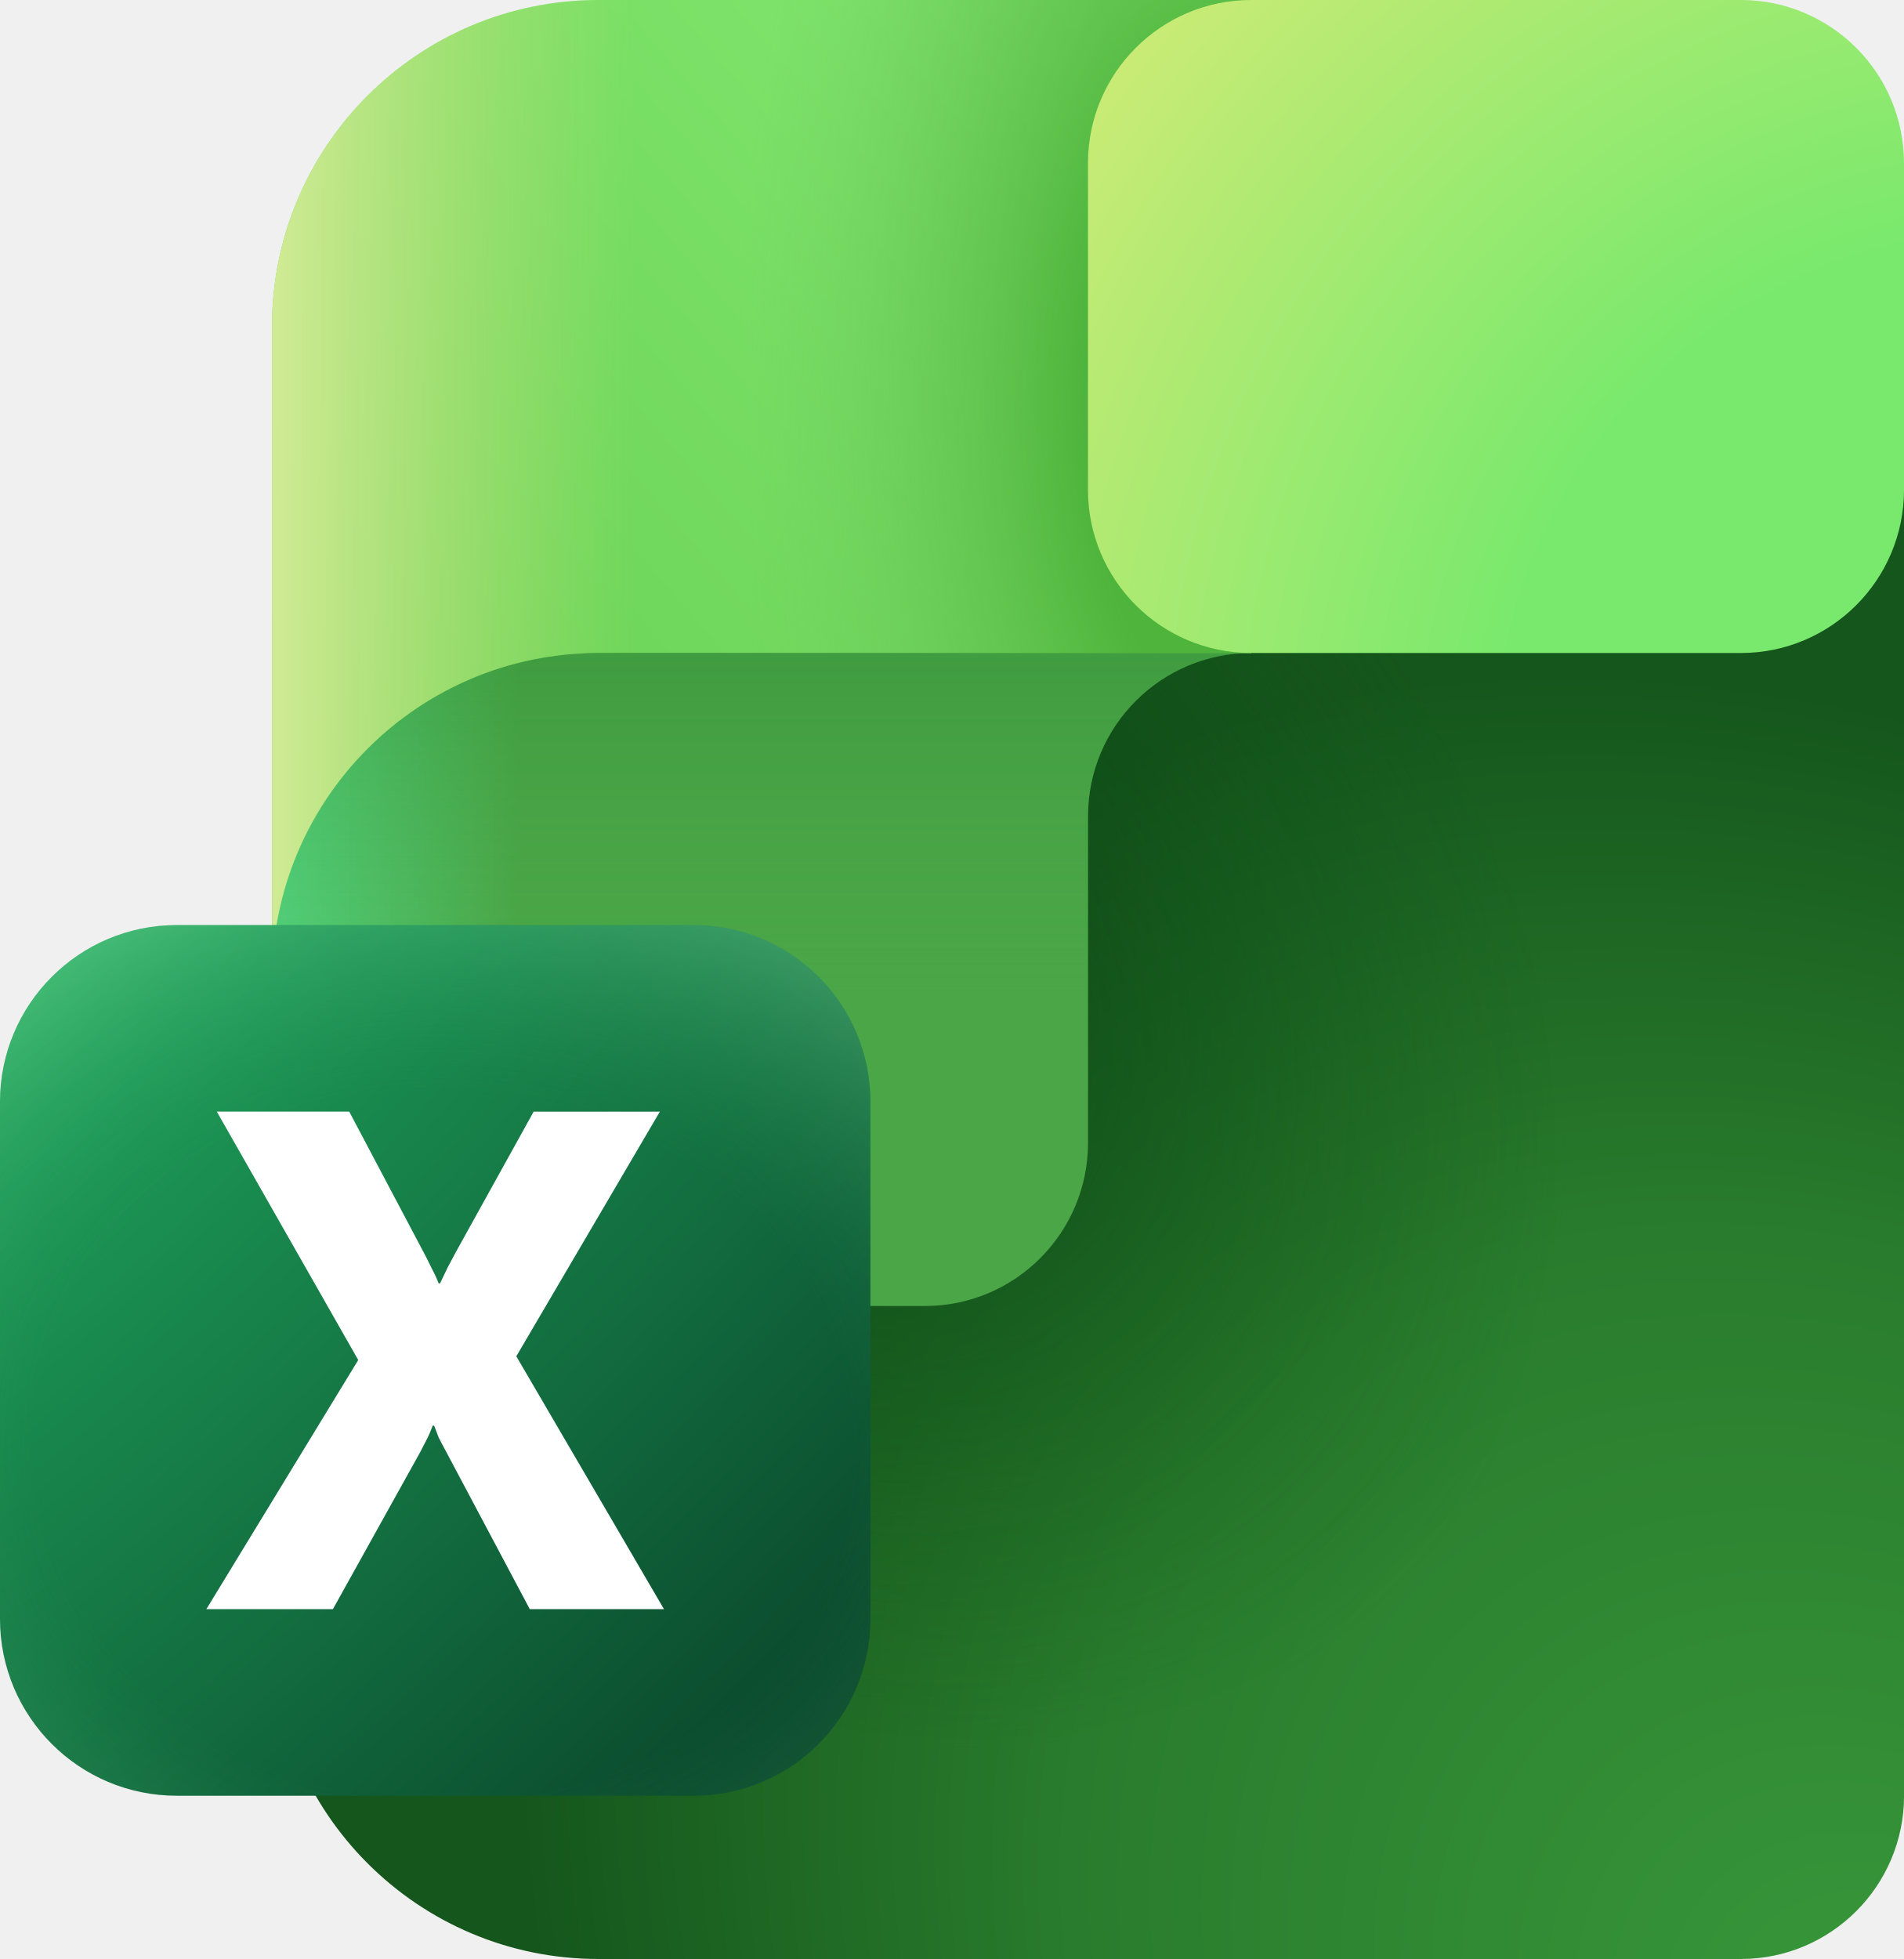
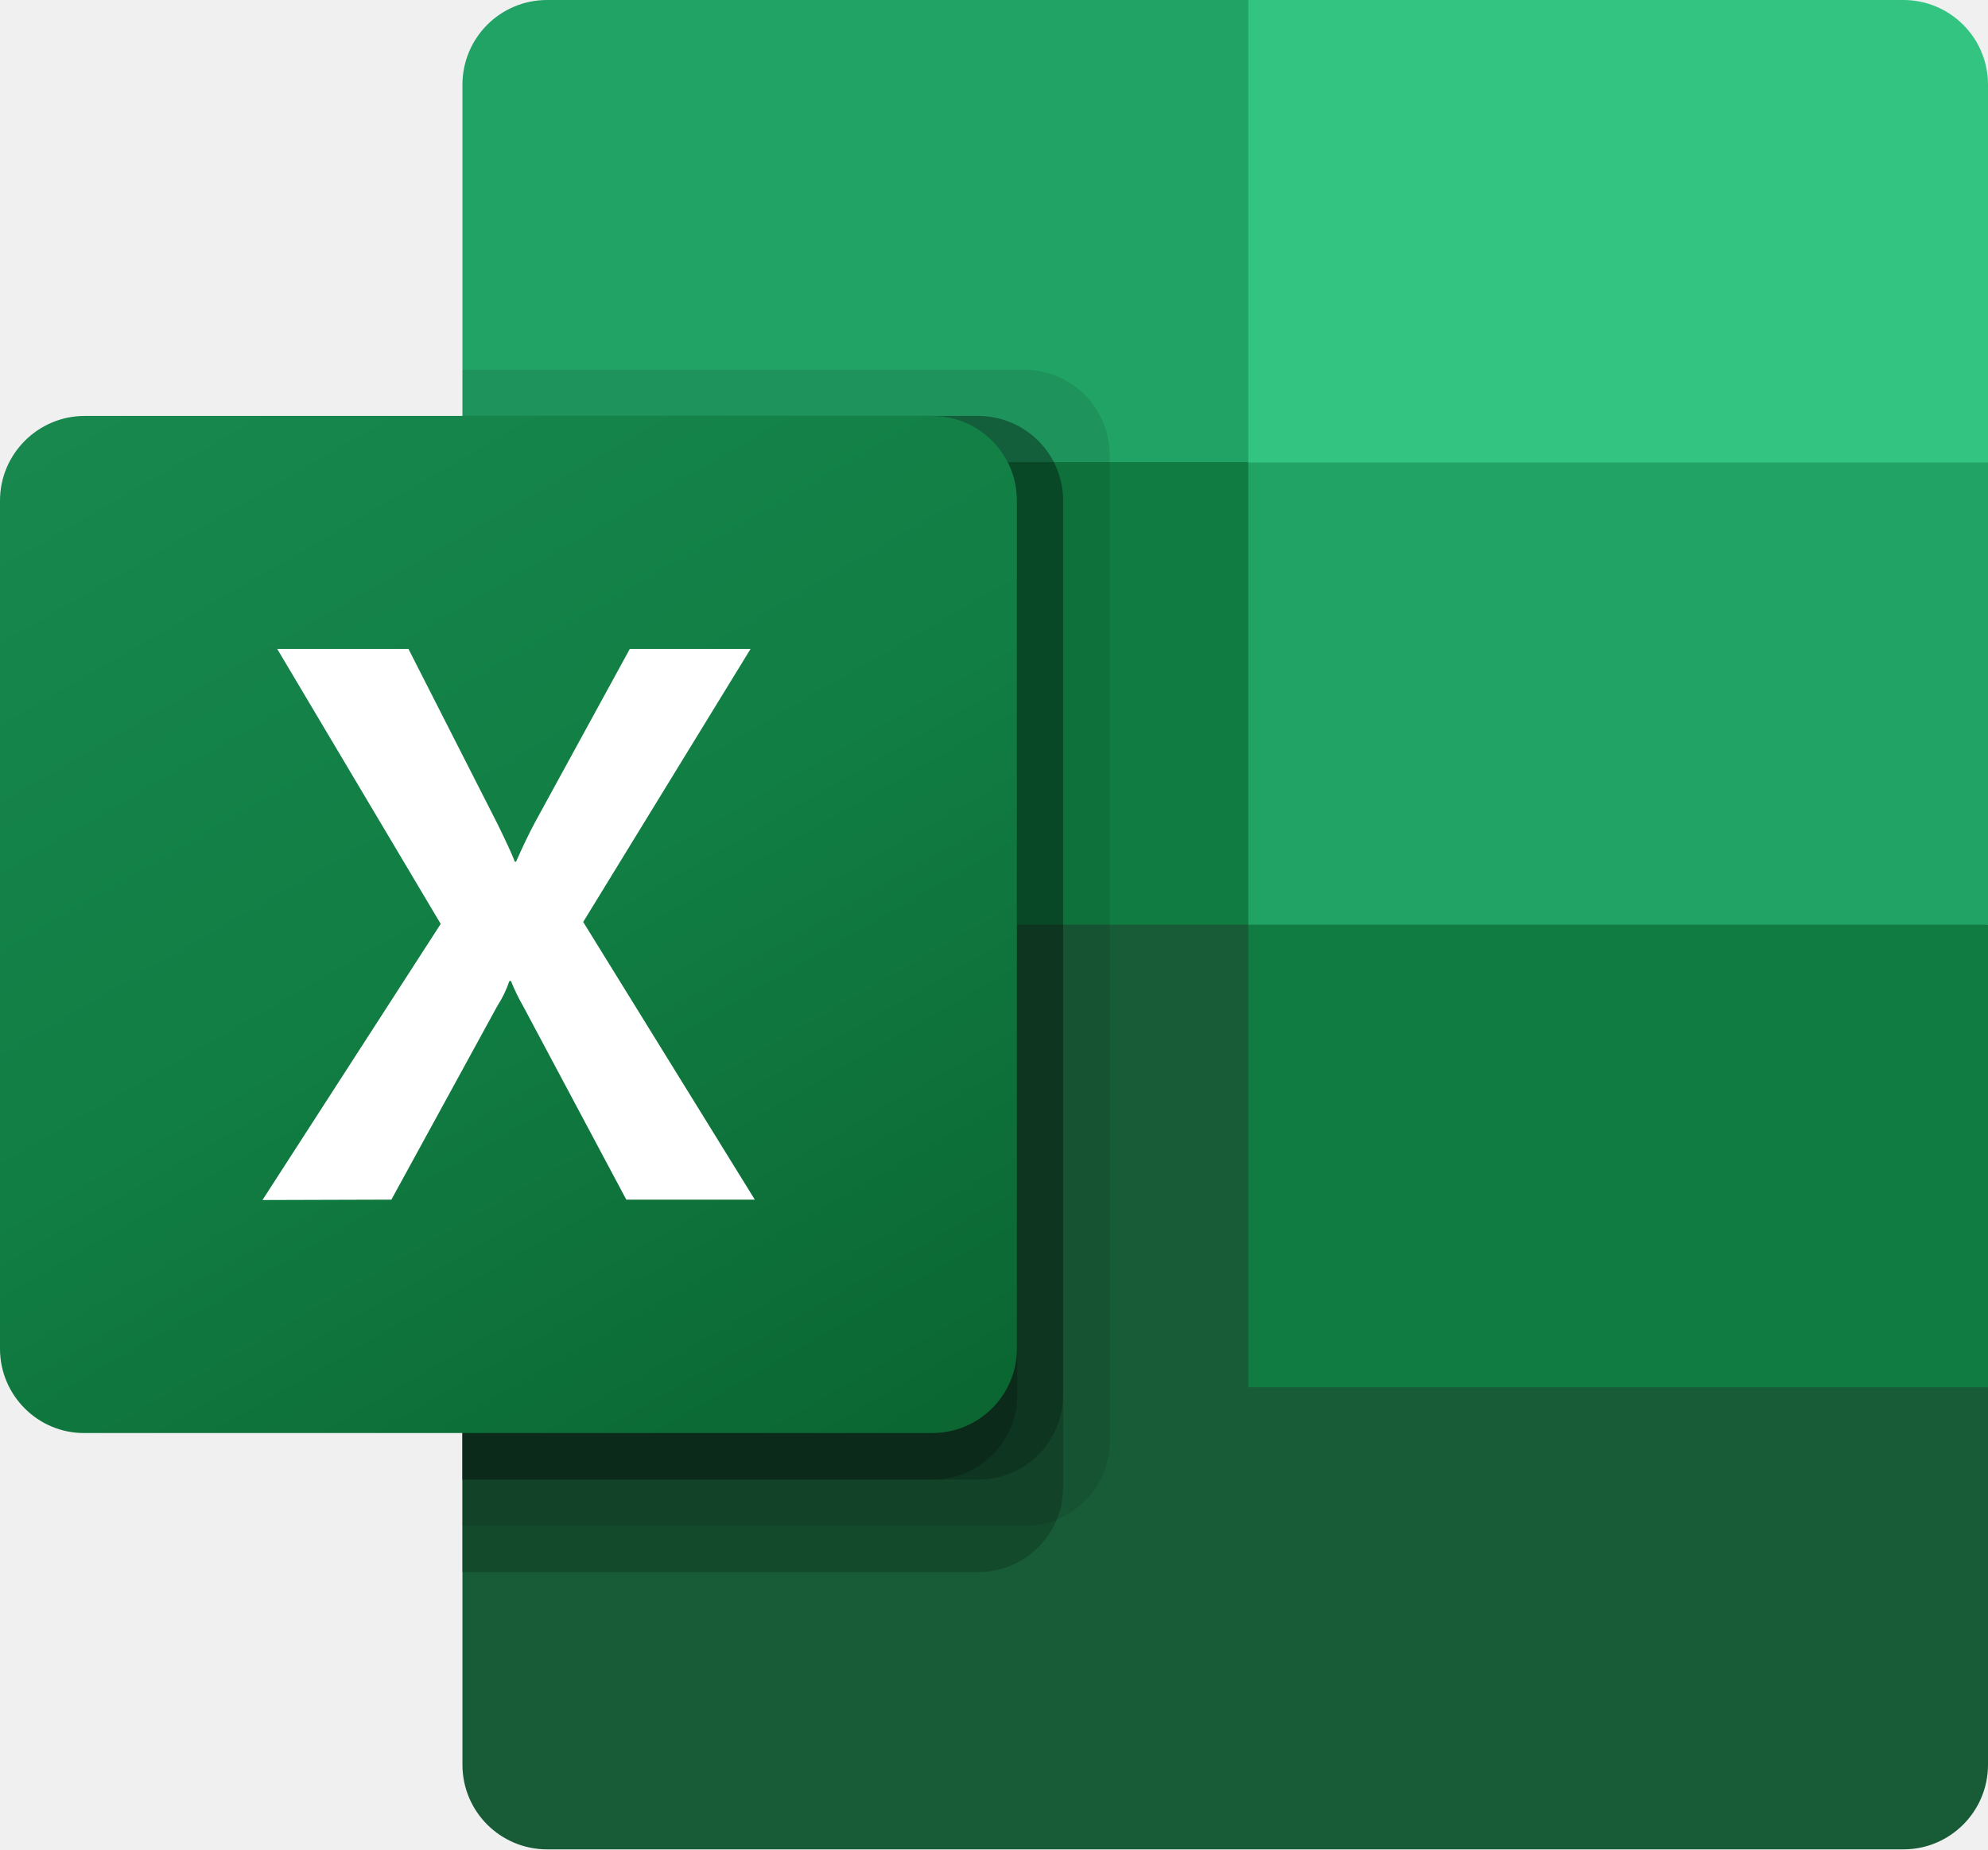
- <svg xmlns="http://www.w3.org/2000/svg" data-name="Слой 1" viewBox="0 0 486 500">
-   <defs>
-     <radialGradient id="a" cx="-746.66" cy="781.44" r="13.89" data-name="Безымянный градиент" fx="-746.66" fy="781.44" gradientTransform="matrix(-28.32596 -29.80763 -23.11916 21.97986 -2596.39 -38900.31)" gradientUnits="userSpaceOnUse">
-       <stop offset=".06" stop-color="#379539" />
-       <stop offset=".42" stop-color="#297c2d" />
-       <stop offset=".7" stop-color="#15561c" />
-     </radialGradient>
-     <radialGradient id="b" cx="-773.19" cy="771.25" r="13.89" data-name="Безымянный градиент 2" fx="-773.19" fy="771.25" gradientTransform="matrix(-11.97612 -11.58137 -8.95853 9.26806 -2155.12 -15858.88)" gradientUnits="userSpaceOnUse">
-       <stop offset="0" stop-color="#073b10" />
-       <stop offset=".99" stop-color="#084a13" stop-opacity="0" />
-     </radialGradient>
-     <radialGradient id="f" cx="-824.11" cy="810.99" r="13.89" data-name="Безымянный градиент 6" fx="-824.11" fy="810.99" gradientTransform="matrix(-9.02 0 0 19.09 -7120.4 -15378.69)" gradientUnits="userSpaceOnUse">
-       <stop offset=".29" stop-color="#4eb43b" />
-       <stop offset="1" stop-color="#72cc61" stop-opacity="0" />
-     </radialGradient>
-     <radialGradient id="h" cx="-769.14" cy="808.9" r="13.89" data-name="Безымянный градиент 8" fx="-769.14" fy="808.9" gradientTransform="matrix(-16.9077 -13.68182 13.64112 -16.86345 -23523.37 3309.71)" gradientUnits="userSpaceOnUse">
-       <stop offset=".44" stop-color="#79e96d" />
-       <stop offset="1" stop-color="#d0eb76" />
-     </radialGradient>
-     <radialGradient id="i" cx="-675.64" cy="793.28" r="13.89" data-name="Безымянный градиент 9" fx="-675.64" fy="793.28" gradientTransform="matrix(15.99196 15.99755 45.54153 -45.54797 -25315.85 47178.18)" gradientUnits="userSpaceOnUse">
-       <stop offset="0" stop-color="#20a85e" />
-       <stop offset=".94" stop-color="#09442a" />
-     </radialGradient>
-     <radialGradient id="j" cx="-657.62" cy="853.99" r="13.89" data-name="Безымянный градиент 10" fx="-657.62" fy="853.99" gradientTransform="matrix(0 11.2 12.9 0 -10902.85 7734.8)" gradientUnits="userSpaceOnUse">
-       <stop offset=".58" stop-color="#33a662" stop-opacity="0" />
-       <stop offset=".97" stop-color="#98f0b0" />
-     </radialGradient>
-     <linearGradient id="c" x1="69.43" x2="260.84" y1="210.33" y2="210.33" data-name="Безымянный градиент 3" gradientTransform="matrix(1 0 0 -1 0 502)" gradientUnits="userSpaceOnUse">
-       <stop offset="0" stop-color="#52d17c" />
-       <stop offset=".33" stop-color="#4aa647" />
-     </linearGradient>
-     <linearGradient id="d" x1="194.4" x2="194.4" y1="335.33" y2="161.68" data-name="Безымянный градиент 4" gradientTransform="matrix(1 0 0 -1 0 502)" gradientUnits="userSpaceOnUse">
-       <stop offset="0" stop-color="#29852f" />
-       <stop offset=".5" stop-color="#4aa647" stop-opacity="0" />
-     </linearGradient>
-     <linearGradient id="e" x1="80.49" x2="311.45" y1="297.22" y2="497.54" data-name="Безымянный градиент 5" gradientTransform="matrix(1 0 0 -1 0 502)" gradientUnits="userSpaceOnUse">
-       <stop offset="0" stop-color="#66d052" />
-       <stop offset="1" stop-color="#85e972" />
-     </linearGradient>
-     <linearGradient id="g" x1="182.11" x2="69.43" y1="377" y2="377" data-name="Безымянный градиент 7" gradientTransform="matrix(1 0 0 -1 0 502)" gradientUnits="userSpaceOnUse">
-       <stop offset=".18" stop-color="#c0e075" stop-opacity="0" />
-       <stop offset="1" stop-color="#d1eb95" />
-     </linearGradient>
-   </defs>
-   <path d="M69.43 159.72c0-34.52 27.98-62.5 62.49-62.5h354.09v361.11c0 23.01-18.65 41.67-41.66 41.67H152.74c-46.01 0-83.31-37.31-83.31-83.33V159.72Z" style="fill:url(#a)" />
-   <path d="M69.43 159.72c0-34.52 27.98-62.5 62.49-62.5h354.09v361.11c0 23.01-18.65 41.67-41.66 41.67H152.74c-46.01 0-83.31-37.31-83.31-83.33V159.72Z" style="fill:url(#b);fill-opacity:.7" />
-   <path d="M69.43 229.17c0-34.52 27.98-62.5 62.49-62.5h187.46c-23.01 0-41.66 18.66-41.66 41.67v83.33c0 23.01-18.65 41.67-41.66 41.67h-83.31c-46.01 0-83.31 37.31-83.31 83.33v-187.5Z" style="fill:url(#c)" />
-   <path d="M69.43 229.17c0-34.52 27.98-62.5 62.49-62.5h187.46c-23.01 0-41.66 18.66-41.66 41.67v83.33c0 23.01-18.65 41.67-41.66 41.67h-83.31c-46.01 0-83.31 37.31-83.31 83.33v-187.5Z" style="fill:url(#d);fill-opacity:.3" />
-   <path d="M69.43 83.33C69.43 37.31 106.73 0 152.74 0h166.63v166.67H152.74c-46.01 0-83.31 37.31-83.31 83.33V83.33Z" style="fill:url(#e)" />
-   <path d="M69.43 83.33C69.43 37.31 106.73 0 152.74 0h166.63v166.67H152.74c-46.01 0-83.31 37.31-83.31 83.33V83.33Z" style="fill:url(#f)" />
-   <path d="M69.43 83.33C69.43 37.31 106.73 0 152.74 0h166.63v166.67H152.74c-46.01 0-83.31 37.31-83.31 83.33V83.33Z" style="fill:url(#g)" />
-   <rect width="208.29" height="166.67" x="277.71" rx="41.66" ry="41.66" style="fill:url(#h)" />
-   <rect width="222.17" height="222.22" y="236.11" rx="45.13" ry="45.13" style="fill:url(#i)" />
-   <rect width="222.17" height="222.22" y="236.11" rx="45.13" ry="45.13" style="fill-opacity:.3;fill:url(#j)" />
-   <path d="M169.48 410.71h-34.25l-21.5-40.47c-.77-1.42-1.36-2.54-1.77-3.37-.35-.88-.74-1.89-1.15-3.01h-.35c-.53 1.42-1.03 2.57-1.5 3.45-.47.89-1.03 1.98-1.68 3.28l-22.3 40.11h-32.3l38.76-63.58-36.1-63.4h33.8l19.11 36.13c.77 1.48 1.42 2.78 1.95 3.9.59 1.06 1.18 2.33 1.77 3.81h.35l1.95-4.07c.53-1 1.24-2.33 2.12-3.98l19.82-35.77h32.21l-36.63 62.43 37.7 64.55Z" style="fill:#fff" />
+ <svg xmlns="http://www.w3.org/2000/svg" xml:space="preserve" id="Livello_1" x="0" y="0" version="1.1" viewBox="0 17.9 512 476.2">
+   <style>.st2{fill:#107c41}.st4{opacity:.2;enable-background:new}</style>
+   <path d="m321.5 244.1-202.4-35.7v263.9c0 12.1 9.8 21.8 21.8 21.8h349.3c12.1 0 21.8-9.8 21.8-21.8v-97.2z" style="fill:#185c37" />
+   <path d="M321.5 17.9H140.9c-12.1 0-21.8 9.8-21.8 21.8v97.2L321.5 256l107.2 35.7L512 256V136.9z" style="fill:#21a366" />
+   <path d="M119.1 136.9h202.4V256H119.1z" class="st2" />
+   <path d="M263.9 113.1H119.1v297.7H264c12 0 21.8-9.8 21.8-21.8V135c-.1-12.1-9.8-21.8-21.9-21.9" style="opacity:.1" />
+   <path d="M252 125H119v297.7h133c12 0 21.8-9.8 21.8-21.8v-254c0-12.1-9.7-21.8-21.8-21.9" class="st4" />
+   <path d="M252 125H119v273.9h133c12 0 21.8-9.8 21.8-21.8V146.8c0-12-9.7-21.7-21.8-21.8" class="st4" />
+   <path d="M240.1 125h-121v273.9h121.1c12 0 21.8-9.8 21.8-21.8V146.8c-.1-12-9.8-21.7-21.9-21.8" class="st4" />
+   <linearGradient id="SVGID_1_" x1="45.507" x2="216.447" y1="-1232.031" y2="-935.97" gradientTransform="translate(0 1340)" gradientUnits="userSpaceOnUse">
+     <stop offset="0" style="stop-color:#18884f" />
+     <stop offset=".5" style="stop-color:#117e43" />
+     <stop offset="1" style="stop-color:#0b6631" />
+   </linearGradient>
+   <path d="M21.8 125h218.3c12.1 0 21.8 9.8 21.8 21.8v218.3c0 12.1-9.8 21.8-21.8 21.8H21.8C9.8 387 0 377.2 0 365.2V146.8c0-12 9.8-21.8 21.8-21.8" style="fill:url(#SVGID_1_)" />
+   <path d="m67.6 326.9 45.9-71.1L71.4 185h33.8l23 45.2c2.1 4.3 3.6 7.5 4.4 9.6h.3c1.5-3.4 3.1-6.8 4.8-10l24.5-44.8h31.1l-43.1 70.3 44.2 71.5h-33.1l-26.5-49.7c-1.2-2.1-2.3-4.3-3.2-6.6h-.4c-.8 2.3-1.8 4.4-3.1 6.4l-27.3 49.9z" style="fill:#fff" />
+   <path d="M490.2 17.9H321.5V137H512V39.7c0-12.1-9.8-21.8-21.8-21.8" style="fill:#33c481" />
+   <path d="M321.5 256H512v119.1H321.5z" class="st2" />
</svg>
